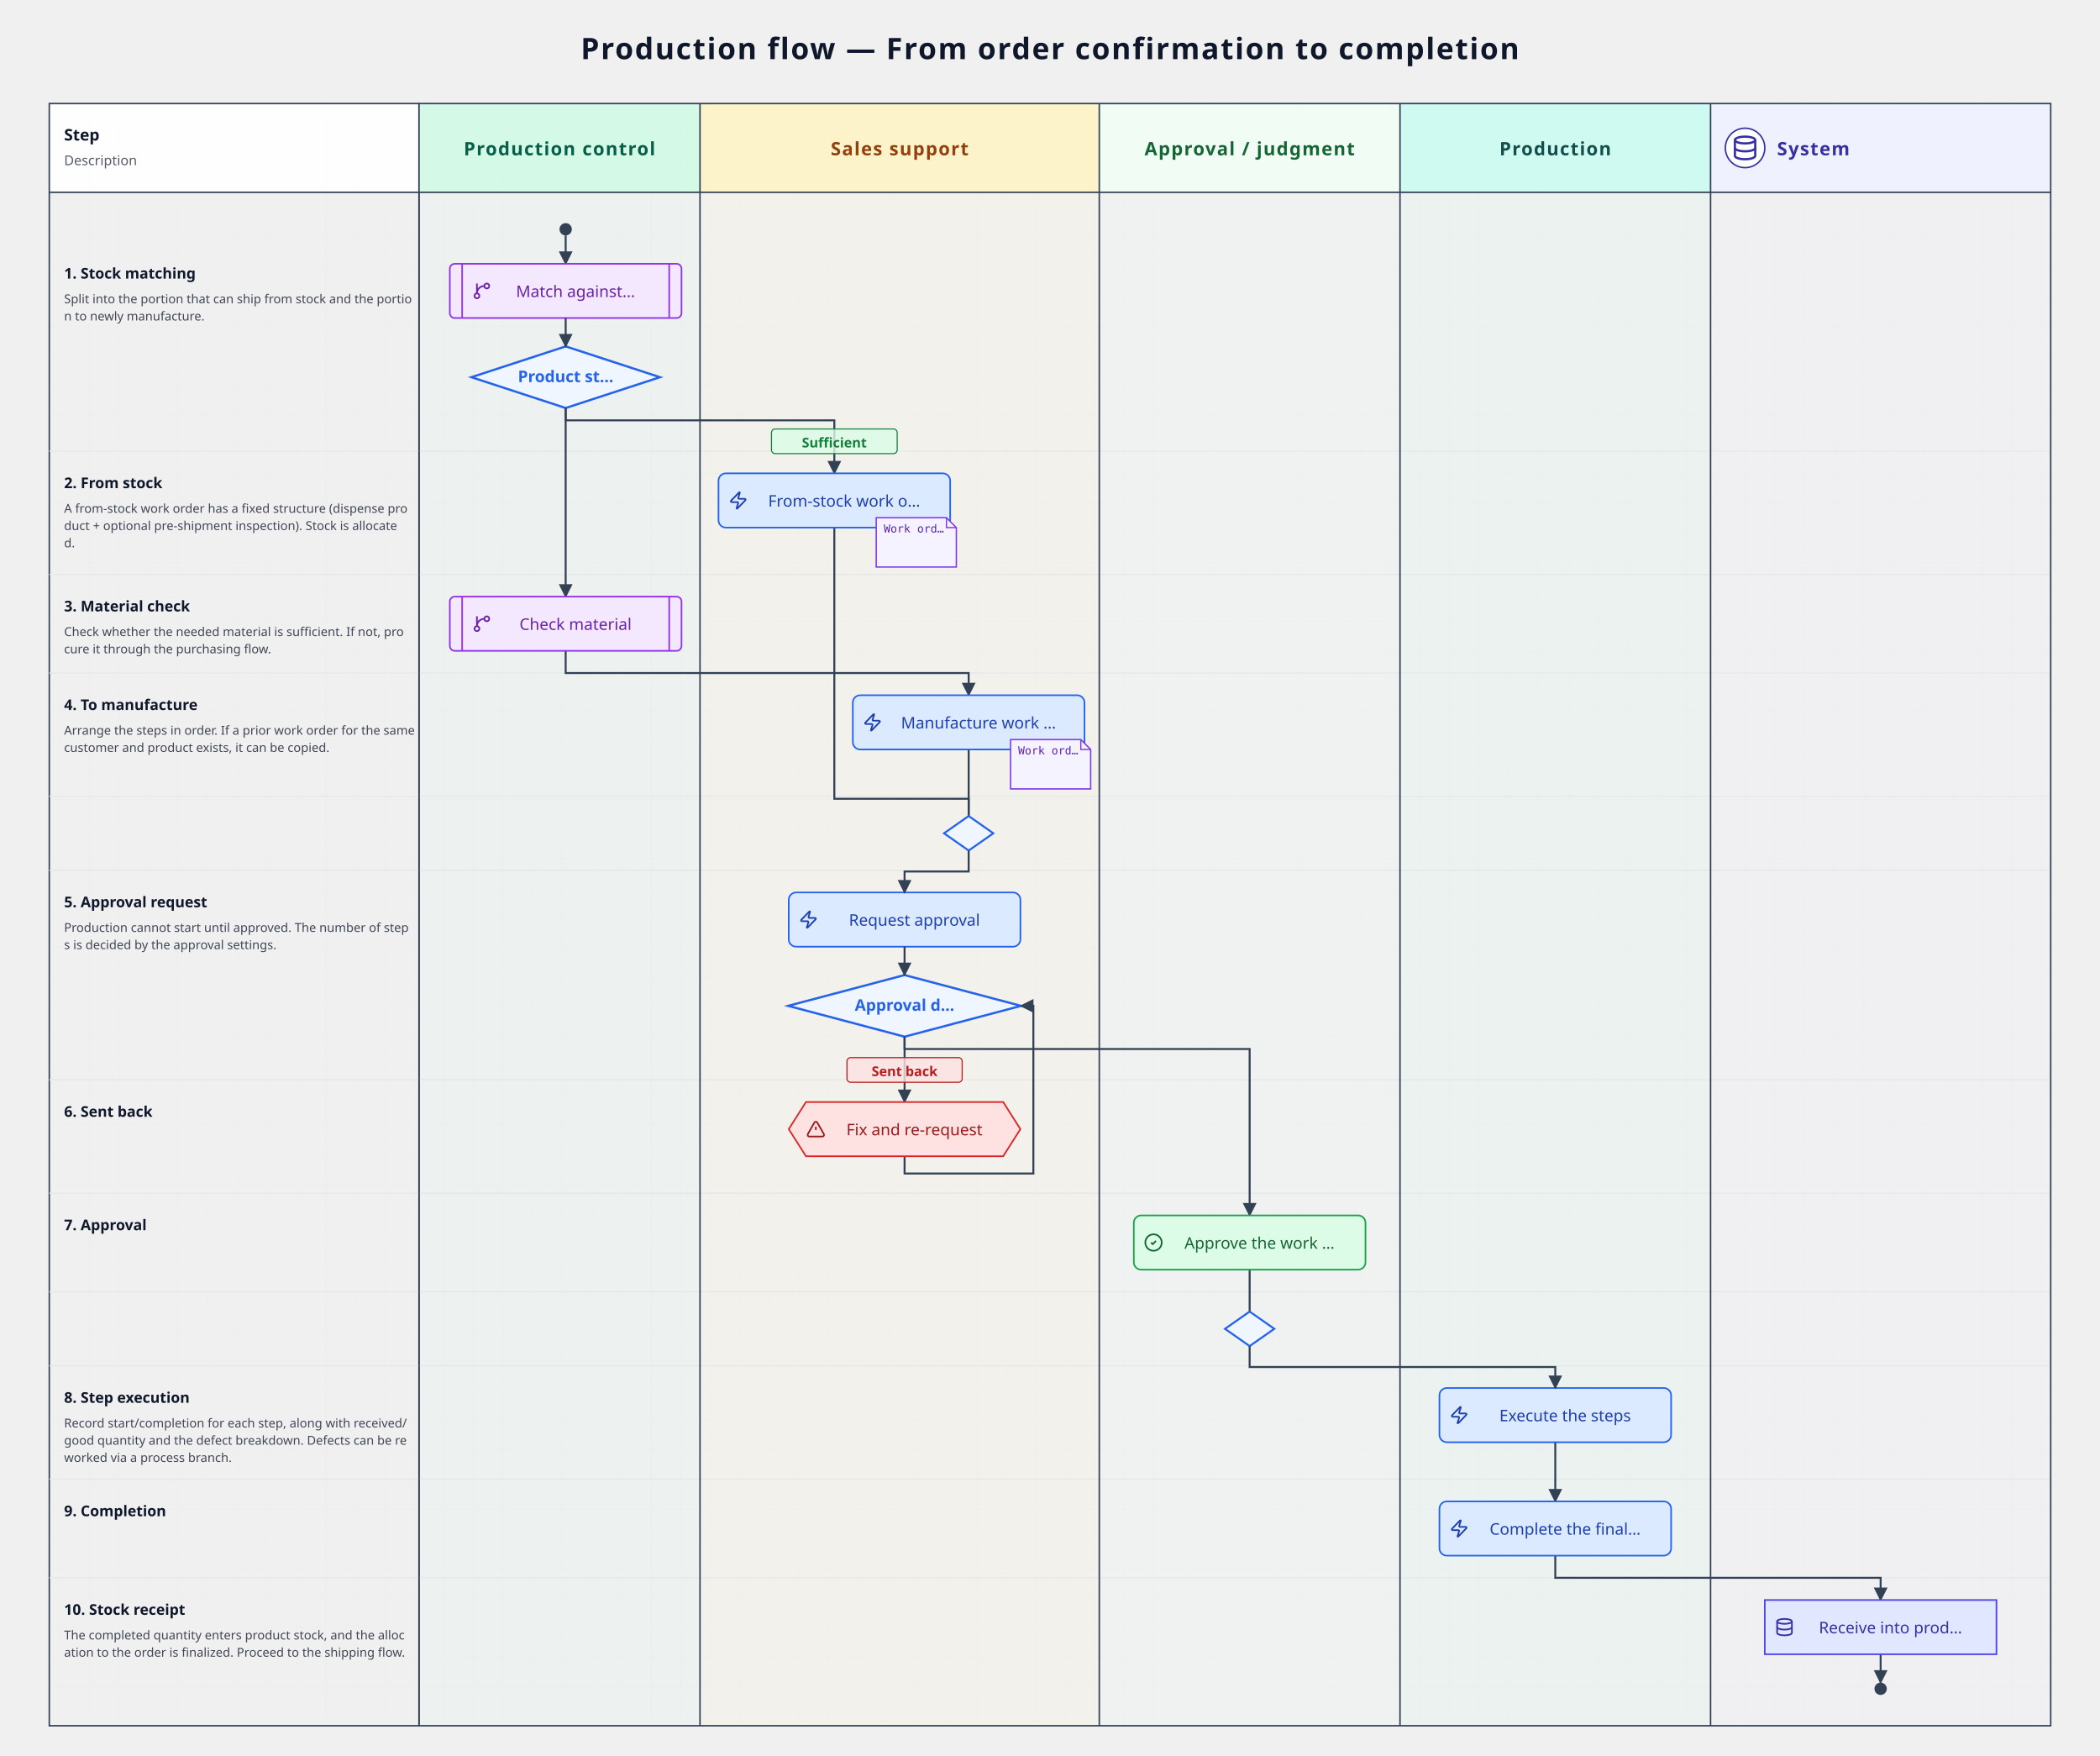
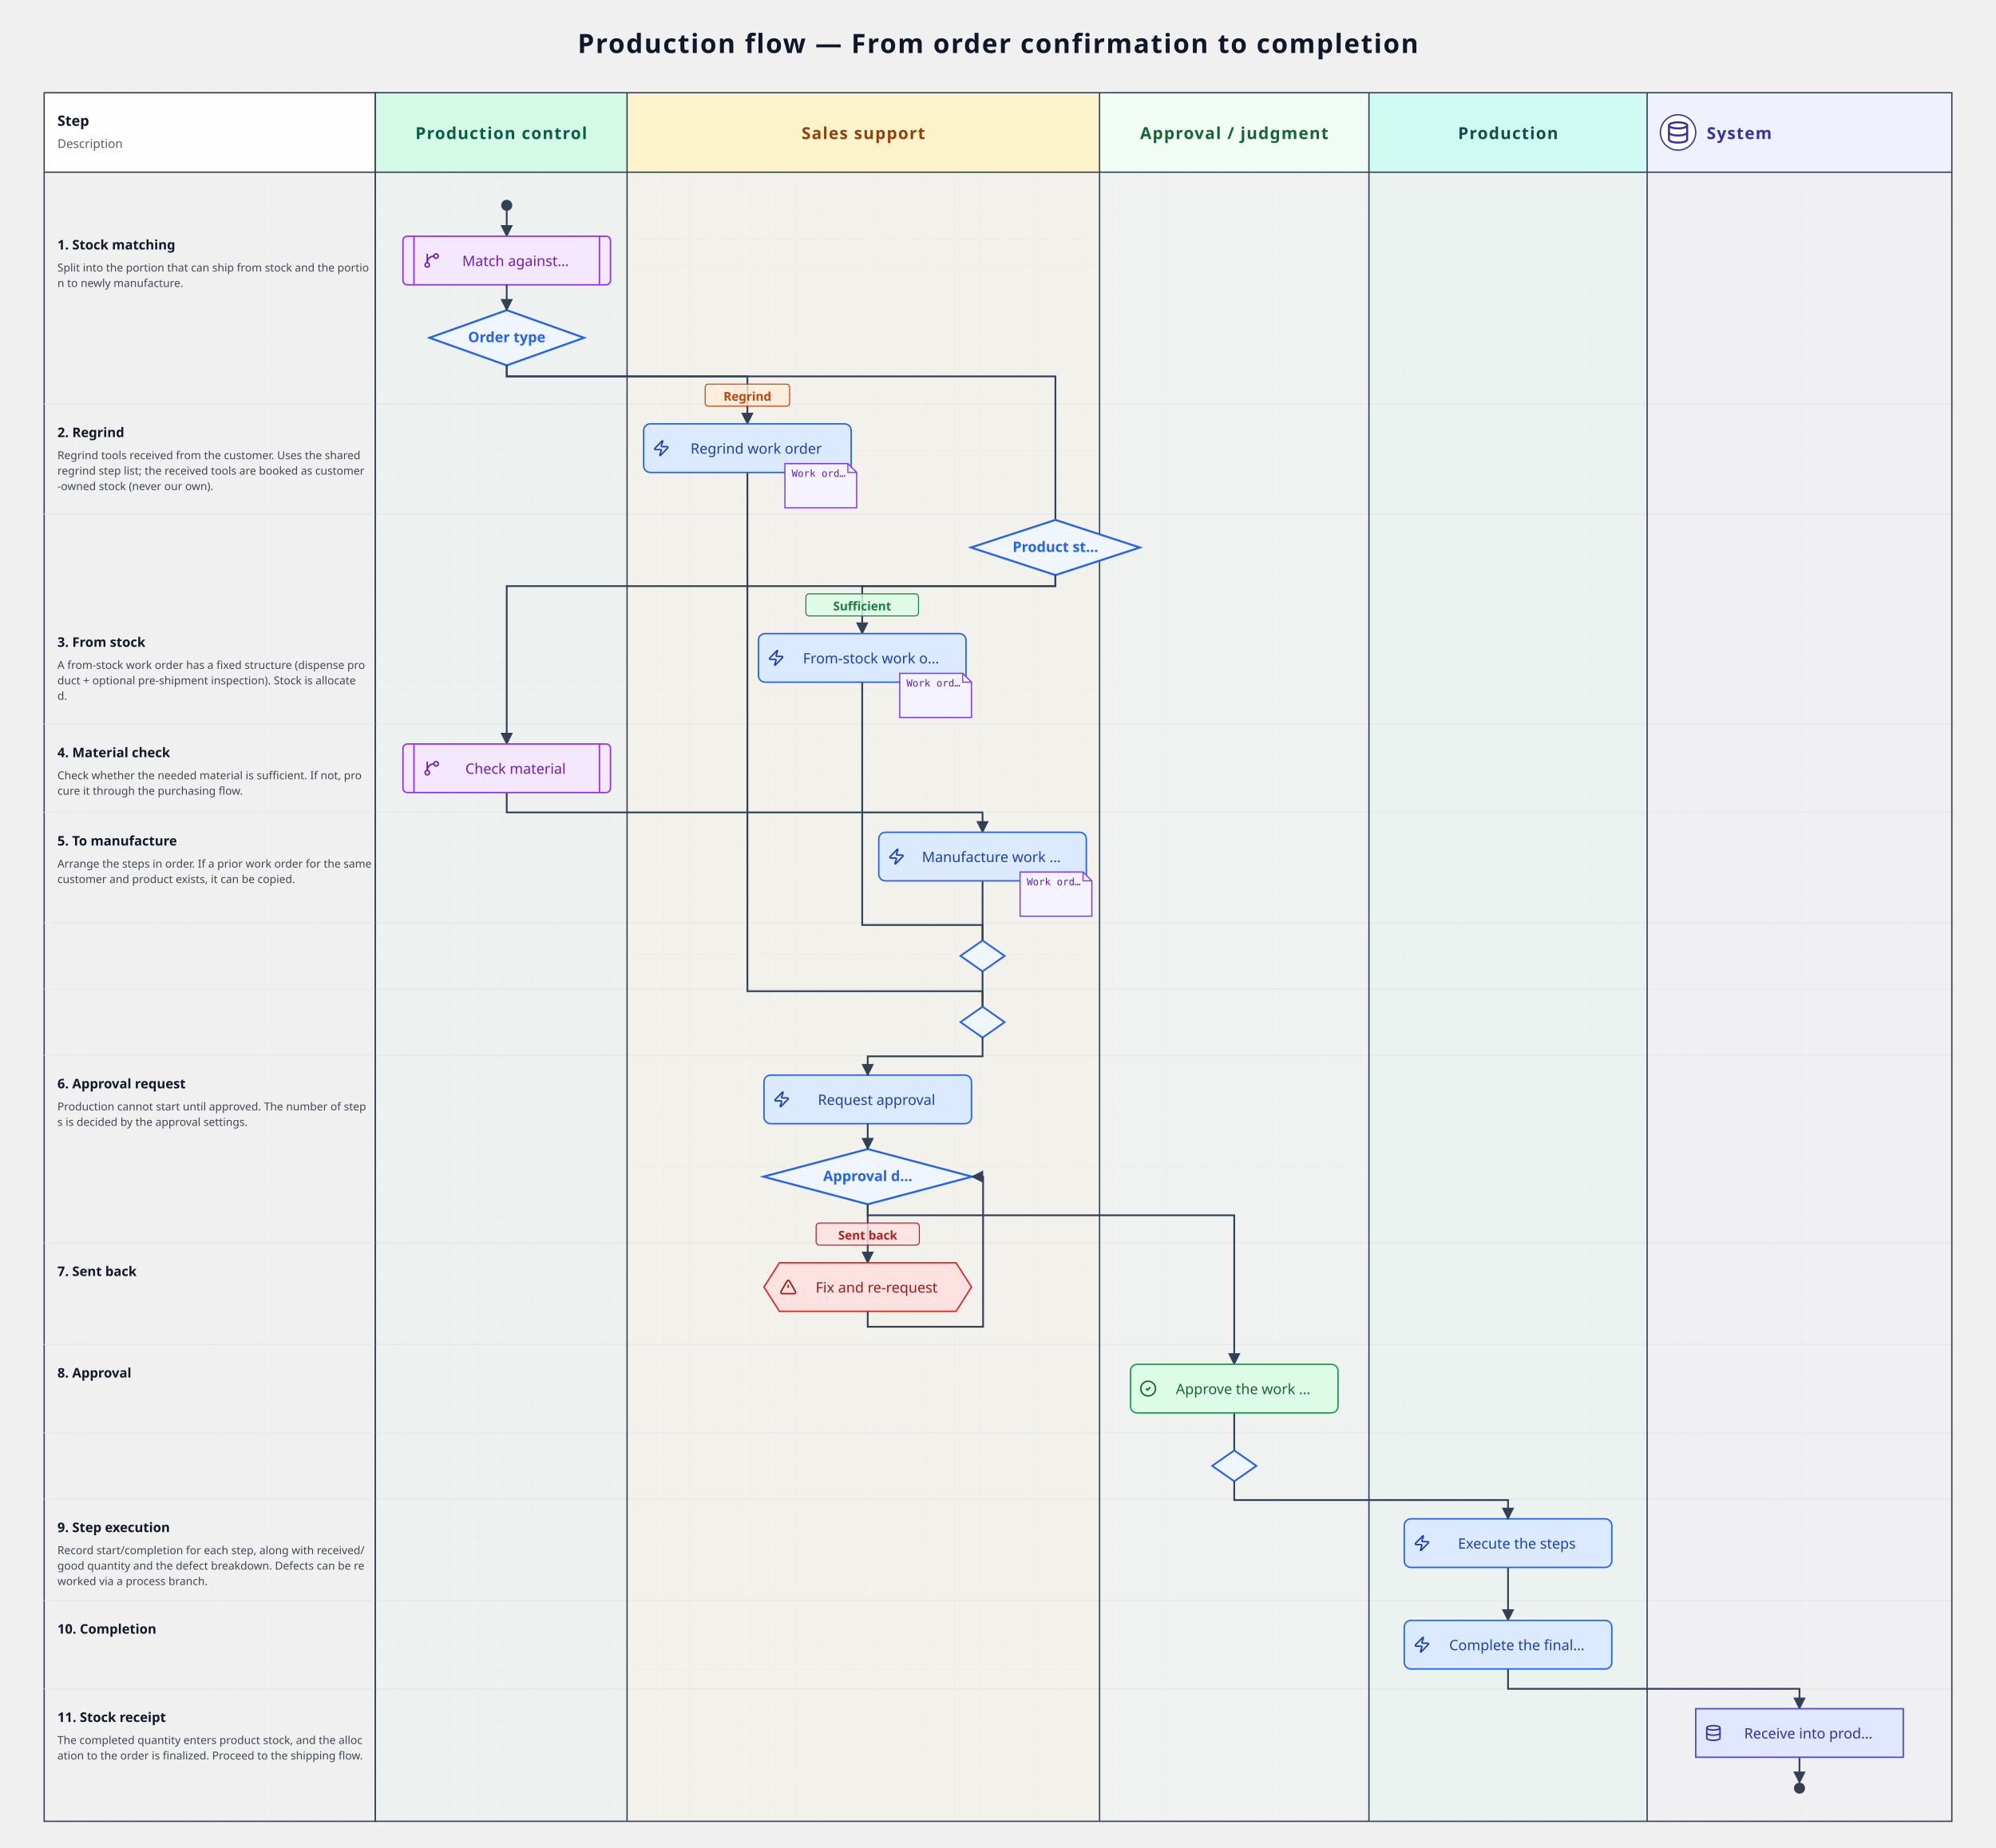
- <svg xmlns="http://www.w3.org/2000/svg" viewBox="0 0 1704 1424" style="width:100%;height:auto;background:#ffffff;display:block" id="swimlane-svg">
+ <svg xmlns="http://www.w3.org/2000/svg" viewBox="0 0 1808 1674" style="width:100%;height:auto;background:#ffffff;display:block" id="swimlane-svg">
  <defs>
    <marker id="arrowhead" viewBox="0 0 10 10" refX="9" refY="5" markerWidth="7" markerHeight="7" orient="auto-start-reverse">
      <path d="M 0 0 L 10 5 L 0 10 z" fill="#334155" />
    </marker>
    <pattern id="gridp" width="24" height="24" patternUnits="userSpaceOnUse">
      <path d="M 24 0 L 0 0 0 24" fill="none" stroke="#e5e7eb" stroke-width="0.5" />
    </pattern>
  </defs>
-   <rect x="40" y="84" width="1624" height="1316" fill="url(#gridp)" opacity="0.5" />
+   <rect x="40" y="84" width="1728" height="1566" fill="url(#gridp)" opacity="0.5" />
  <rect x="40" y="84" width="300" height="72" fill="white" opacity="0.9" />
  <text x="52" y="114" fill="#0f172a" font-family="'Noto Sans JP',sans-serif" font-size="13" font-weight="700">Step</text>
  <text x="52" y="134" fill="#0f172a" opacity="0.7" font-family="'Noto Sans JP',sans-serif" font-size="11">Description</text>
  <line x1="40" x2="340" y1="156" y2="156" stroke="#334155" stroke-width="1.2" vector-effect="non-scaling-stroke" />
-   <rect x="40" y="84" width="300" height="1316" fill="none" stroke="#334155" stroke-width="1.2" vector-effect="non-scaling-stroke" />
+   <rect x="40" y="84" width="300" height="1566" fill="none" stroke="#334155" stroke-width="1.2" vector-effect="non-scaling-stroke" />
  <g>
    <text x="52" y="226" fill="#0f172a" font-family="'Noto Sans JP',sans-serif" font-size="12" font-weight="600">1. Stock matching</text>
    <text x="52" y="246" fill="#0f172a" opacity="0.78" font-family="'Noto Sans JP',sans-serif" font-size="10" font-weight="400">
      <tspan x="52" dy="0">
        <tspan font-weight="400" font-style="normal" text-decoration="none">Split into the portion that can ship from stock and the portio</tspan>
      </tspan>
      <tspan x="52" dy="14">
        <tspan font-weight="400" font-style="normal" text-decoration="none">n to newly manufacture.</tspan>
      </tspan>
    </text>
  </g>
  <g>
-     <text x="52" y="396" fill="#0f172a" font-family="'Noto Sans JP',sans-serif" font-size="12" font-weight="600">2. From stock</text>
+     <text x="52" y="396" fill="#0f172a" font-family="'Noto Sans JP',sans-serif" font-size="12" font-weight="600">2. Regrind</text>
    <text x="52" y="416" fill="#0f172a" opacity="0.78" font-family="'Noto Sans JP',sans-serif" font-size="10" font-weight="400">
      <tspan x="52" dy="0">
+         <tspan font-weight="400" font-style="normal" text-decoration="none">Regrind tools received from the customer. Uses the shared </tspan>
+       </tspan>
+       <tspan x="52" dy="14">
+         <tspan font-weight="400" font-style="normal" text-decoration="none">regrind step list; the received tools are booked as customer</tspan>
+       </tspan>
+       <tspan x="52" dy="14">
+         <tspan font-weight="400" font-style="normal" text-decoration="none">-owned stock (never our own).</tspan>
+       </tspan>
+     </text>
+   </g>
+   <g>
+     <text x="52" y="586" fill="#0f172a" font-family="'Noto Sans JP',sans-serif" font-size="12" font-weight="600">3. From stock</text>
+     <text x="52" y="606" fill="#0f172a" opacity="0.78" font-family="'Noto Sans JP',sans-serif" font-size="10" font-weight="400">
+       <tspan x="52" dy="0">
        <tspan font-weight="400" font-style="normal" text-decoration="none">A from-stock work order has a fixed structure (dispense pro</tspan>
      </tspan>
      <tspan x="52" dy="14">
        <tspan font-weight="400" font-style="normal" text-decoration="none">duct + optional pre-shipment inspection). Stock is allocate</tspan>
      </tspan>
      <tspan x="52" dy="14">
        <tspan font-weight="400" font-style="normal" text-decoration="none">d.</tspan>
      </tspan>
    </text>
  </g>
  <g>
-     <text x="52" y="496" fill="#0f172a" font-family="'Noto Sans JP',sans-serif" font-size="12" font-weight="600">3. Material check</text>
-     <text x="52" y="516" fill="#0f172a" opacity="0.78" font-family="'Noto Sans JP',sans-serif" font-size="10" font-weight="400">
+     <text x="52" y="686" fill="#0f172a" font-family="'Noto Sans JP',sans-serif" font-size="12" font-weight="600">4. Material check</text>
+     <text x="52" y="706" fill="#0f172a" opacity="0.78" font-family="'Noto Sans JP',sans-serif" font-size="10" font-weight="400">
      <tspan x="52" dy="0">
        <tspan font-weight="400" font-style="normal" text-decoration="none">Check whether the needed material is sufficient. If not, pro</tspan>
      </tspan>
      <tspan x="52" dy="14">
        <tspan font-weight="400" font-style="normal" text-decoration="none">cure it through the purchasing flow.</tspan>
      </tspan>
    </text>
  </g>
  <g>
-     <text x="52" y="576" fill="#0f172a" font-family="'Noto Sans JP',sans-serif" font-size="12" font-weight="600">4. To manufacture</text>
-     <text x="52" y="596" fill="#0f172a" opacity="0.78" font-family="'Noto Sans JP',sans-serif" font-size="10" font-weight="400">
+     <text x="52" y="766" fill="#0f172a" font-family="'Noto Sans JP',sans-serif" font-size="12" font-weight="600">5. To manufacture</text>
+     <text x="52" y="786" fill="#0f172a" opacity="0.78" font-family="'Noto Sans JP',sans-serif" font-size="10" font-weight="400">
      <tspan x="52" dy="0">
        <tspan font-weight="400" font-style="normal" text-decoration="none">Arrange the steps in order. If a prior work order for the same</tspan>
      </tspan>
      <tspan x="52" dy="14">
        <tspan font-weight="400" font-style="normal" text-decoration="none"> customer and product exists, it can be copied.</tspan>
      </tspan>
    </text>
  </g>
  <g>
-     <text x="52" y="736" fill="#0f172a" font-family="'Noto Sans JP',sans-serif" font-size="12" font-weight="600">5. Approval request</text>
-     <text x="52" y="756" fill="#0f172a" opacity="0.78" font-family="'Noto Sans JP',sans-serif" font-size="10" font-weight="400">
+     <text x="52" y="986" fill="#0f172a" font-family="'Noto Sans JP',sans-serif" font-size="12" font-weight="600">6. Approval request</text>
+     <text x="52" y="1006" fill="#0f172a" opacity="0.78" font-family="'Noto Sans JP',sans-serif" font-size="10" font-weight="400">
      <tspan x="52" dy="0">
        <tspan font-weight="400" font-style="normal" text-decoration="none">Production cannot start until approved. The number of step</tspan>
      </tspan>
      <tspan x="52" dy="14">
        <tspan font-weight="400" font-style="normal" text-decoration="none">s is decided by the approval settings.</tspan>
      </tspan>
    </text>
  </g>
  <g>
-     <text x="52" y="906" fill="#0f172a" font-family="'Noto Sans JP',sans-serif" font-size="12" font-weight="600">6. Sent back</text>
-   </g>
-   <g>
-     <text x="52" y="998" fill="#0f172a" font-family="'Noto Sans JP',sans-serif" font-size="12" font-weight="600">7. Approval</text>
-   </g>
-   <g>
-     <text x="52" y="1138" fill="#0f172a" font-family="'Noto Sans JP',sans-serif" font-size="12" font-weight="600">8. Step execution</text>
-     <text x="52" y="1158" fill="#0f172a" opacity="0.78" font-family="'Noto Sans JP',sans-serif" font-size="10" font-weight="400">
+     <text x="52" y="1156" fill="#0f172a" font-family="'Noto Sans JP',sans-serif" font-size="12" font-weight="600">7. Sent back</text>
+   </g>
+   <g>
+     <text x="52" y="1248" fill="#0f172a" font-family="'Noto Sans JP',sans-serif" font-size="12" font-weight="600">8. Approval</text>
+   </g>
+   <g>
+     <text x="52" y="1388" fill="#0f172a" font-family="'Noto Sans JP',sans-serif" font-size="12" font-weight="600">9. Step execution</text>
+     <text x="52" y="1408" fill="#0f172a" opacity="0.78" font-family="'Noto Sans JP',sans-serif" font-size="10" font-weight="400">
      <tspan x="52" dy="0">
        <tspan font-weight="400" font-style="normal" text-decoration="none">Record start/completion for each step, along with received/</tspan>
      </tspan>
      <tspan x="52" dy="14">
        <tspan font-weight="400" font-style="normal" text-decoration="none">good quantity and the defect breakdown. Defects can be re</tspan>
      </tspan>
      <tspan x="52" dy="14">
        <tspan font-weight="400" font-style="normal" text-decoration="none">worked via a process branch.</tspan>
      </tspan>
    </text>
  </g>
  <g>
-     <text x="52" y="1230" fill="#0f172a" font-family="'Noto Sans JP',sans-serif" font-size="12" font-weight="600">9. Completion</text>
-   </g>
-   <g>
-     <text x="52" y="1310" fill="#0f172a" font-family="'Noto Sans JP',sans-serif" font-size="12" font-weight="600">10. Stock receipt</text>
-     <text x="52" y="1330" fill="#0f172a" opacity="0.78" font-family="'Noto Sans JP',sans-serif" font-size="10" font-weight="400">
+     <text x="52" y="1480" fill="#0f172a" font-family="'Noto Sans JP',sans-serif" font-size="12" font-weight="600">10. Completion</text>
+   </g>
+   <g>
+     <text x="52" y="1560" fill="#0f172a" font-family="'Noto Sans JP',sans-serif" font-size="12" font-weight="600">11. Stock receipt</text>
+     <text x="52" y="1580" fill="#0f172a" opacity="0.78" font-family="'Noto Sans JP',sans-serif" font-size="10" font-weight="400">
      <tspan x="52" dy="0">
        <tspan font-weight="400" font-style="normal" text-decoration="none">The completed quantity enters product stock, and the alloc</tspan>
      </tspan>
      <tspan x="52" dy="14">
        <tspan font-weight="400" font-style="normal" text-decoration="none">ation to the order is finalized. Proceed to the shipping flow.</tspan>
      </tspan>
    </text>
  </g>
  <g>
-     <rect x="340" y="84" width="228" height="1316" fill="#d1fae5" opacity="0.12" />
+     <rect x="340" y="84" width="228" height="1566" fill="#d1fae5" opacity="0.12" />
    <rect x="340" y="84" width="228" height="72" fill="#d1fae5" opacity="0.9" />
    <text x="454" y="126" text-anchor="middle" fill="#065f46" font-family="'Noto Sans JP',sans-serif" font-size="15" font-weight="700" letter-spacing="0.06em">Production control</text>
    <line x1="340" x2="568" y1="156" y2="156" stroke="#334155" stroke-width="1.2" vector-effect="non-scaling-stroke" />
  </g>
  <g>
-     <rect x="568" y="84" width="324" height="1316" fill="#fef3c7" opacity="0.12" />
-     <rect x="568" y="84" width="324" height="72" fill="#fef3c7" opacity="0.9" />
-     <text x="730" y="126" text-anchor="middle" fill="#92400e" font-family="'Noto Sans JP',sans-serif" font-size="15" font-weight="700" letter-spacing="0.06em">Sales support</text>
-     <line x1="568" x2="892" y1="156" y2="156" stroke="#334155" stroke-width="1.2" vector-effect="non-scaling-stroke" />
-   </g>
-   <g>
-     <rect x="892" y="84" width="244" height="1316" fill="#f0fdf4" opacity="0.12" />
-     <rect x="892" y="84" width="244" height="72" fill="#f0fdf4" opacity="0.9" />
-     <text x="1014" y="126" text-anchor="middle" fill="#166534" font-family="'Noto Sans JP',sans-serif" font-size="15" font-weight="700" letter-spacing="0.06em">Approval / judgment</text>
-     <line x1="892" x2="1136" y1="156" y2="156" stroke="#334155" stroke-width="1.2" vector-effect="non-scaling-stroke" />
-   </g>
-   <g>
-     <rect x="1136" y="84" width="252" height="1316" fill="#ccfbf1" opacity="0.12" />
-     <rect x="1136" y="84" width="252" height="72" fill="#ccfbf1" opacity="0.9" />
-     <text x="1262" y="126" text-anchor="middle" fill="#134e4a" font-family="'Noto Sans JP',sans-serif" font-size="15" font-weight="700" letter-spacing="0.06em">Production</text>
-     <line x1="1136" x2="1388" y1="156" y2="156" stroke="#334155" stroke-width="1.2" vector-effect="non-scaling-stroke" />
-   </g>
-   <g>
-     <rect x="1388" y="84" width="276" height="1316" fill="#eef2ff" opacity="0.12" />
-     <rect x="1388" y="84" width="276" height="72" fill="#eef2ff" opacity="0.9" />
-     <g>
-       <circle cx="1416" cy="120" r="16" fill="#ffffff" stroke="#3730a3" stroke-width="1.2" />
-       <svg x="1405" y="109" width="22" height="22" viewBox="0 0 24 24" fill="none" stroke="#3730a3" stroke-width="2">
+     <rect x="568" y="84" width="428" height="1566" fill="#fef3c7" opacity="0.12" />
+     <rect x="568" y="84" width="428" height="72" fill="#fef3c7" opacity="0.9" />
+     <text x="782" y="126" text-anchor="middle" fill="#92400e" font-family="'Noto Sans JP',sans-serif" font-size="15" font-weight="700" letter-spacing="0.06em">Sales support</text>
+     <line x1="568" x2="996" y1="156" y2="156" stroke="#334155" stroke-width="1.2" vector-effect="non-scaling-stroke" />
+   </g>
+   <g>
+     <rect x="996" y="84" width="244" height="1566" fill="#f0fdf4" opacity="0.12" />
+     <rect x="996" y="84" width="244" height="72" fill="#f0fdf4" opacity="0.9" />
+     <text x="1118" y="126" text-anchor="middle" fill="#166534" font-family="'Noto Sans JP',sans-serif" font-size="15" font-weight="700" letter-spacing="0.06em">Approval / judgment</text>
+     <line x1="996" x2="1240" y1="156" y2="156" stroke="#334155" stroke-width="1.2" vector-effect="non-scaling-stroke" />
+   </g>
+   <g>
+     <rect x="1240" y="84" width="252" height="1566" fill="#ccfbf1" opacity="0.12" />
+     <rect x="1240" y="84" width="252" height="72" fill="#ccfbf1" opacity="0.9" />
+     <text x="1366" y="126" text-anchor="middle" fill="#134e4a" font-family="'Noto Sans JP',sans-serif" font-size="15" font-weight="700" letter-spacing="0.06em">Production</text>
+     <line x1="1240" x2="1492" y1="156" y2="156" stroke="#334155" stroke-width="1.2" vector-effect="non-scaling-stroke" />
+   </g>
+   <g>
+     <rect x="1492" y="84" width="276" height="1566" fill="#eef2ff" opacity="0.12" />
+     <rect x="1492" y="84" width="276" height="72" fill="#eef2ff" opacity="0.9" />
+     <g>
+       <circle cx="1520" cy="120" r="16" fill="#ffffff" stroke="#3730a3" stroke-width="1.2" />
+       <svg x="1509" y="109" width="22" height="22" viewBox="0 0 24 24" fill="none" stroke="#3730a3" stroke-width="2">
        <ellipse cx="12" cy="5" rx="9" ry="3" />
        <path d="M3 5V19A9 3 0 0 0 21 19V5" />
        <path d="M3 12A9 3 0 0 0 21 12" />
      </svg>
    </g>
-     <text x="1442" y="126" text-anchor="start" fill="#3730a3" font-family="'Noto Sans JP',sans-serif" font-size="15" font-weight="700" letter-spacing="0.06em">System</text>
-     <line x1="1388" x2="1664" y1="156" y2="156" stroke="#334155" stroke-width="1.2" vector-effect="non-scaling-stroke" />
-   </g>
-   <line x1="40" y1="366" x2="1664" y2="366" stroke="#e5e7eb" stroke-width="1" vector-effect="non-scaling-stroke" opacity="0.95" />
-   <line x1="40" y1="466" x2="1664" y2="466" stroke="#e5e7eb" stroke-width="1" vector-effect="non-scaling-stroke" opacity="0.95" />
-   <line x1="40" y1="546" x2="1664" y2="546" stroke="#e5e7eb" stroke-width="1" vector-effect="non-scaling-stroke" opacity="0.95" />
-   <line x1="40" y1="646" x2="1664" y2="646" stroke="#e5e7eb" stroke-width="1" vector-effect="non-scaling-stroke" opacity="0.95" />
-   <line x1="40" y1="706" x2="1664" y2="706" stroke="#e5e7eb" stroke-width="1" vector-effect="non-scaling-stroke" opacity="0.95" />
-   <line x1="40" y1="876" x2="1664" y2="876" stroke="#e5e7eb" stroke-width="1" vector-effect="non-scaling-stroke" opacity="0.95" />
-   <line x1="40" y1="968" x2="1664" y2="968" stroke="#e5e7eb" stroke-width="1" vector-effect="non-scaling-stroke" opacity="0.95" />
-   <line x1="40" y1="1048" x2="1664" y2="1048" stroke="#e5e7eb" stroke-width="1" vector-effect="non-scaling-stroke" opacity="0.95" />
-   <line x1="40" y1="1108" x2="1664" y2="1108" stroke="#e5e7eb" stroke-width="1" vector-effect="non-scaling-stroke" opacity="0.95" />
-   <line x1="40" y1="1200" x2="1664" y2="1200" stroke="#e5e7eb" stroke-width="1" vector-effect="non-scaling-stroke" opacity="0.95" />
-   <line x1="40" y1="1280" x2="1664" y2="1280" stroke="#e5e7eb" stroke-width="1" vector-effect="non-scaling-stroke" opacity="0.95" />
-   <rect x="340" y="84" width="1324" height="1316" fill="none" stroke="#334155" stroke-width="1.2" vector-effect="non-scaling-stroke" />
-   <line x1="568" x2="568" y1="84" y2="1400" stroke="#334155" stroke-width="1.2" vector-effect="non-scaling-stroke" />
-   <line x1="892" x2="892" y1="84" y2="1400" stroke="#334155" stroke-width="1.2" vector-effect="non-scaling-stroke" />
-   <line x1="1136" x2="1136" y1="84" y2="1400" stroke="#334155" stroke-width="1.2" vector-effect="non-scaling-stroke" />
-   <line x1="1388" x2="1388" y1="84" y2="1400" stroke="#334155" stroke-width="1.2" vector-effect="non-scaling-stroke" />
-   <g>
-     <path d="M 459 281 L 535.5 306 L 459 331 L 382.5 306 Z" fill="#eff6ff" stroke="#2563eb" stroke-width="1.8" />
-     <text x="459" y="310" text-anchor="middle" font-family="'Noto Sans JP',sans-serif" font-size="13" font-weight="600" fill="#2563eb">Product st…</text>
+     <text x="1546" y="126" text-anchor="start" fill="#3730a3" font-family="'Noto Sans JP',sans-serif" font-size="15" font-weight="700" letter-spacing="0.06em">System</text>
+     <line x1="1492" x2="1768" y1="156" y2="156" stroke="#334155" stroke-width="1.2" vector-effect="non-scaling-stroke" />
+   </g>
+   <line x1="40" y1="366" x2="1768" y2="366" stroke="#e5e7eb" stroke-width="1" vector-effect="non-scaling-stroke" opacity="0.95" />
+   <line x1="40" y1="466" x2="1768" y2="466" stroke="#e5e7eb" stroke-width="1" vector-effect="non-scaling-stroke" opacity="0.95" />
+   <line x1="40" y1="656" x2="1768" y2="656" stroke="#e5e7eb" stroke-width="1" vector-effect="non-scaling-stroke" opacity="0.95" />
+   <line x1="40" y1="736" x2="1768" y2="736" stroke="#e5e7eb" stroke-width="1" vector-effect="non-scaling-stroke" opacity="0.95" />
+   <line x1="40" y1="836" x2="1768" y2="836" stroke="#e5e7eb" stroke-width="1" vector-effect="non-scaling-stroke" opacity="0.95" />
+   <line x1="40" y1="896" x2="1768" y2="896" stroke="#e5e7eb" stroke-width="1" vector-effect="non-scaling-stroke" opacity="0.95" />
+   <line x1="40" y1="956" x2="1768" y2="956" stroke="#e5e7eb" stroke-width="1" vector-effect="non-scaling-stroke" opacity="0.95" />
+   <line x1="40" y1="1126" x2="1768" y2="1126" stroke="#e5e7eb" stroke-width="1" vector-effect="non-scaling-stroke" opacity="0.95" />
+   <line x1="40" y1="1218" x2="1768" y2="1218" stroke="#e5e7eb" stroke-width="1" vector-effect="non-scaling-stroke" opacity="0.95" />
+   <line x1="40" y1="1298" x2="1768" y2="1298" stroke="#e5e7eb" stroke-width="1" vector-effect="non-scaling-stroke" opacity="0.95" />
+   <line x1="40" y1="1358" x2="1768" y2="1358" stroke="#e5e7eb" stroke-width="1" vector-effect="non-scaling-stroke" opacity="0.95" />
+   <line x1="40" y1="1450" x2="1768" y2="1450" stroke="#e5e7eb" stroke-width="1" vector-effect="non-scaling-stroke" opacity="0.95" />
+   <line x1="40" y1="1530" x2="1768" y2="1530" stroke="#e5e7eb" stroke-width="1" vector-effect="non-scaling-stroke" opacity="0.95" />
+   <rect x="340" y="84" width="1428" height="1566" fill="none" stroke="#334155" stroke-width="1.2" vector-effect="non-scaling-stroke" />
+   <line x1="568" x2="568" y1="84" y2="1650" stroke="#334155" stroke-width="1.2" vector-effect="non-scaling-stroke" />
+   <line x1="996" x2="996" y1="84" y2="1650" stroke="#334155" stroke-width="1.2" vector-effect="non-scaling-stroke" />
+   <line x1="1240" x2="1240" y1="84" y2="1650" stroke="#334155" stroke-width="1.2" vector-effect="non-scaling-stroke" />
+   <line x1="1492" x2="1492" y1="84" y2="1650" stroke="#334155" stroke-width="1.2" vector-effect="non-scaling-stroke" />
+   <g>
+     <path d="M 459 281 L 529 306 L 459 331 L 389 306 Z" fill="#eff6ff" stroke="#2563eb" stroke-width="1.8" />
+     <text x="459" y="310" text-anchor="middle" font-family="'Noto Sans JP',sans-serif" font-size="13" font-weight="600" fill="#2563eb">Order type</text>
    <g>
      <path d="M 459 331 L 459 341 L 677 341 L 677 384" fill="none" stroke="#334155" stroke-width="1.6" marker-end="url(#arrowhead)" />
    </g>
    <g>
-       <path d="M 459 331 L 459 484" fill="none" stroke="#334155" stroke-width="1.6" marker-end="url(#arrowhead)" />
-     </g>
-     <path d="M 677 428 L 677 648 L 786 648 L 786 662" fill="none" stroke="#334155" stroke-width="1.6" />
-     <path d="M 786 608 L 786 662" fill="none" stroke="#334155" stroke-width="1.6" />
-     <path d="M 786 662 L 806 676 L 786 690 L 766 676 Z" fill="#eff6ff" stroke="#2563eb" stroke-width="1.6" />
-   </g>
-   <g>
-     <path d="M 734 791 L 828.5 816 L 734 841 L 639.5 816 Z" fill="#eff6ff" stroke="#2563eb" stroke-width="1.8" />
-     <text x="734" y="820" text-anchor="middle" font-family="'Noto Sans JP',sans-serif" font-size="13" font-weight="600" fill="#2563eb">Approval d…</text>
-     <g>
-       <path d="M 734 841 L 734 894" fill="none" stroke="#334155" stroke-width="1.6" marker-end="url(#arrowhead)" />
-     </g>
-     <g>
-       <path d="M 734 841 L 734 851 L 1014 851 L 1014 986" fill="none" stroke="#334155" stroke-width="1.6" marker-end="url(#arrowhead)" />
-     </g>
-     <path d="M 734 938 L 734 952 L 838.5 952 L 838.5 816 L 828.5 816" fill="none" stroke="#334155" stroke-width="1.6" marker-end="url(#arrowhead)" />
-     <path d="M 1014 1030 L 1014 1064" fill="none" stroke="#334155" stroke-width="1.6" />
-     <path d="M 1014 1064 L 1034 1078 L 1014 1092 L 994 1078 Z" fill="#eff6ff" stroke="#2563eb" stroke-width="1.6" />
-   </g>
-   <path d="M 459 528 L 459 546 L 786 546 L 786 564" fill="none" stroke="#334155" stroke-width="1.6" marker-end="url(#arrowhead)" />
-   <line x1="1262" y1="1170" x2="1262" y2="1218" stroke="#334155" stroke-width="1.6" marker-end="url(#arrowhead)" />
-   <path d="M 1262 1262 L 1262 1280 L 1526 1280 L 1526 1298" fill="none" stroke="#334155" stroke-width="1.6" marker-end="url(#arrowhead)" />
+       <path d="M 459 331 L 459 341 L 956 341 L 956 474" fill="none" stroke="#334155" stroke-width="1.6" />
+     </g>
+     <path d="M 677 428 L 677 898 L 890 898 L 890 912" fill="none" stroke="#334155" stroke-width="1.6" />
+     <path d="M 890 852 L 890 898 L 890 898 L 890 912" fill="none" stroke="#334155" stroke-width="1.6" />
+     <path d="M 890 912 L 910 926 L 890 940 L 870 926 Z" fill="#eff6ff" stroke="#2563eb" stroke-width="1.6" />
+   </g>
+   <g>
+     <path d="M 956 471 L 1032.5 496 L 956 521 L 879.5 496 Z" fill="#eff6ff" stroke="#2563eb" stroke-width="1.8" />
+     <text x="956" y="500" text-anchor="middle" font-family="'Noto Sans JP',sans-serif" font-size="13" font-weight="600" fill="#2563eb">Product st…</text>
+     <g>
+       <path d="M 956 521 L 956 531 L 781 531 L 781 574" fill="none" stroke="#334155" stroke-width="1.6" marker-end="url(#arrowhead)" />
+     </g>
+     <g>
+       <path d="M 956 521 L 956 531 L 459 531 L 459 674" fill="none" stroke="#334155" stroke-width="1.6" marker-end="url(#arrowhead)" />
+     </g>
+     <path d="M 781 618 L 781 838 L 890 838 L 890 852" fill="none" stroke="#334155" stroke-width="1.6" />
+     <path d="M 890 798 L 890 852" fill="none" stroke="#334155" stroke-width="1.6" />
+     <path d="M 890 852 L 910 866 L 890 880 L 870 866 Z" fill="#eff6ff" stroke="#2563eb" stroke-width="1.6" />
+   </g>
+   <g>
+     <path d="M 786 1041 L 880.5 1066 L 786 1091 L 691.5 1066 Z" fill="#eff6ff" stroke="#2563eb" stroke-width="1.8" />
+     <text x="786" y="1070" text-anchor="middle" font-family="'Noto Sans JP',sans-serif" font-size="13" font-weight="600" fill="#2563eb">Approval d…</text>
+     <g>
+       <path d="M 786 1091 L 786 1144" fill="none" stroke="#334155" stroke-width="1.6" marker-end="url(#arrowhead)" />
+     </g>
+     <g>
+       <path d="M 786 1091 L 786 1101 L 1118 1101 L 1118 1236" fill="none" stroke="#334155" stroke-width="1.6" marker-end="url(#arrowhead)" />
+     </g>
+     <path d="M 786 1188 L 786 1202 L 890.5 1202 L 890.5 1066 L 880.5 1066" fill="none" stroke="#334155" stroke-width="1.6" marker-end="url(#arrowhead)" />
+     <path d="M 1118 1280 L 1118 1314" fill="none" stroke="#334155" stroke-width="1.6" />
+     <path d="M 1118 1314 L 1138 1328 L 1118 1342 L 1098 1328 Z" fill="#eff6ff" stroke="#2563eb" stroke-width="1.6" />
+   </g>
+   <path d="M 459 718 L 459 736 L 890 736 L 890 754" fill="none" stroke="#334155" stroke-width="1.6" marker-end="url(#arrowhead)" />
+   <line x1="1366" y1="1420" x2="1366" y2="1468" stroke="#334155" stroke-width="1.6" marker-end="url(#arrowhead)" />
+   <path d="M 1366 1512 L 1366 1530 L 1630 1530 L 1630 1548" fill="none" stroke="#334155" stroke-width="1.6" marker-end="url(#arrowhead)" />
  <line x1="459" y1="191" x2="459" y2="214" stroke="#334155" stroke-width="1.6" marker-end="url(#arrowhead)" />
  <circle cx="459" cy="186" r="5" fill="#334155" />
-   <line x1="1526" y1="1342" x2="1526" y2="1365" stroke="#334155" stroke-width="1.6" marker-end="url(#arrowhead)" />
-   <circle cx="1526" cy="1370" r="5" fill="#334155" />
+   <line x1="1630" y1="1592" x2="1630" y2="1615" stroke="#334155" stroke-width="1.6" marker-end="url(#arrowhead)" />
+   <circle cx="1630" cy="1620" r="5" fill="#334155" />
  <g>
    <g>
      <rect x="365" y="214" width="188" height="44" rx="4" fill="#f3e8ff" stroke="#9333ea" stroke-width="1.3" />
      <line x1="375" y1="214" x2="375" y2="258" stroke="#9333ea" stroke-width="1.3" />
      <line x1="543" y1="214" x2="543" y2="258" stroke="#9333ea" stroke-width="1.3" />
    </g>
    <svg x="383" y="228" width="16" height="16" viewBox="0 0 24 24" fill="none" stroke="#6b21a8" stroke-width="2">
      <path d="M15 6a9 9 0 0 0-9 9V3" />
      <circle cx="18" cy="6" r="3" />
      <circle cx="6" cy="18" r="3" />
    </svg>
    <text x="467" y="241" text-anchor="middle" fill="#6b21a8" font-family="'Noto Sans JP',sans-serif" font-size="13" font-weight="500">Match against…</text>
  </g>
  <g>
    <rect x="583" y="384" width="188" height="44" rx="6" fill="#dbeafe" stroke="#2563eb" stroke-width="1.3" />
    <svg x="591" y="398" width="16" height="16" viewBox="0 0 24 24" fill="none" stroke="#1e40af" stroke-width="2">
      <path d="M4 14a1 1 0 0 1-.78-1.63l9.9-10.2a.5.5 0 0 1 .86.46l-1.92 6.02A1 1 0 0 0 13 10h7a1 1 0 0 1 .78 1.63l-9.9 10.2a.5.5 0 0 1-.86-.46l1.92-6.02A1 1 0 0 0 11 14z" />
    </svg>
-     <text x="685" y="411" text-anchor="middle" fill="#1e40af" font-family="'Noto Sans JP',sans-serif" font-size="13" font-weight="500">From-stock work o…</text>
+     <text x="685" y="411" text-anchor="middle" fill="#1e40af" font-family="'Noto Sans JP',sans-serif" font-size="13" font-weight="500">Regrind work order</text>
    <g>
      <path d="M 711 420 H 768 L 776 428 V 460 H 711 Z" fill="#f5f3ff" stroke="#7c3aed" stroke-width="1.1" />
      <path d="M 768 420 V 428 H 776" fill="none" stroke="#7c3aed" stroke-width="1" />
      <text x="741.5" y="432" text-anchor="middle" font-family="'JetBrains Mono',monospace" font-size="9" fill="#5b21b6">Work ord…</text>
    </g>
  </g>
  <g>
-     <g>
-       <rect x="365" y="484" width="188" height="44" rx="4" fill="#f3e8ff" stroke="#9333ea" stroke-width="1.3" />
-       <line x1="375" y1="484" x2="375" y2="528" stroke="#9333ea" stroke-width="1.3" />
-       <line x1="543" y1="484" x2="543" y2="528" stroke="#9333ea" stroke-width="1.3" />
-     </g>
-     <svg x="383" y="498" width="16" height="16" viewBox="0 0 24 24" fill="none" stroke="#6b21a8" stroke-width="2">
+     <rect x="687" y="574" width="188" height="44" rx="6" fill="#dbeafe" stroke="#2563eb" stroke-width="1.3" />
+     <svg x="695" y="588" width="16" height="16" viewBox="0 0 24 24" fill="none" stroke="#1e40af" stroke-width="2">
+       <path d="M4 14a1 1 0 0 1-.78-1.63l9.9-10.2a.5.5 0 0 1 .86.46l-1.92 6.02A1 1 0 0 0 13 10h7a1 1 0 0 1 .78 1.63l-9.9 10.2a.5.5 0 0 1-.86-.46l1.92-6.02A1 1 0 0 0 11 14z" />
+     </svg>
+     <text x="789" y="601" text-anchor="middle" fill="#1e40af" font-family="'Noto Sans JP',sans-serif" font-size="13" font-weight="500">From-stock work o…</text>
+     <g>
+       <path d="M 815 610 H 872 L 880 618 V 650 H 815 Z" fill="#f5f3ff" stroke="#7c3aed" stroke-width="1.1" />
+       <path d="M 872 610 V 618 H 880" fill="none" stroke="#7c3aed" stroke-width="1" />
+       <text x="845.5" y="622" text-anchor="middle" font-family="'JetBrains Mono',monospace" font-size="9" fill="#5b21b6">Work ord…</text>
+     </g>
+   </g>
+   <g>
+     <g>
+       <rect x="365" y="674" width="188" height="44" rx="4" fill="#f3e8ff" stroke="#9333ea" stroke-width="1.3" />
+       <line x1="375" y1="674" x2="375" y2="718" stroke="#9333ea" stroke-width="1.3" />
+       <line x1="543" y1="674" x2="543" y2="718" stroke="#9333ea" stroke-width="1.3" />
+     </g>
+     <svg x="383" y="688" width="16" height="16" viewBox="0 0 24 24" fill="none" stroke="#6b21a8" stroke-width="2">
      <path d="M15 6a9 9 0 0 0-9 9V3" />
      <circle cx="18" cy="6" r="3" />
      <circle cx="6" cy="18" r="3" />
    </svg>
-     <text x="467" y="511" text-anchor="middle" fill="#6b21a8" font-family="'Noto Sans JP',sans-serif" font-size="13" font-weight="500">Check material</text>
-   </g>
-   <g>
-     <rect x="692" y="564" width="188" height="44" rx="6" fill="#dbeafe" stroke="#2563eb" stroke-width="1.3" />
-     <svg x="700" y="578" width="16" height="16" viewBox="0 0 24 24" fill="none" stroke="#1e40af" stroke-width="2">
-       <path d="M4 14a1 1 0 0 1-.78-1.63l9.9-10.2a.5.5 0 0 1 .86.46l-1.92 6.02A1 1 0 0 0 13 10h7a1 1 0 0 1 .78 1.63l-9.9 10.2a.5.5 0 0 1-.86-.46l1.92-6.02A1 1 0 0 0 11 14z" />
-     </svg>
-     <text x="794" y="591" text-anchor="middle" fill="#1e40af" font-family="'Noto Sans JP',sans-serif" font-size="13" font-weight="500">Manufacture work …</text>
-     <g>
-       <path d="M 820 600 H 877 L 885 608 V 640 H 820 Z" fill="#f5f3ff" stroke="#7c3aed" stroke-width="1.1" />
-       <path d="M 877 600 V 608 H 885" fill="none" stroke="#7c3aed" stroke-width="1" />
-       <text x="850.5" y="612" text-anchor="middle" font-family="'JetBrains Mono',monospace" font-size="9" fill="#5b21b6">Work ord…</text>
-     </g>
-   </g>
-   <g>
-     <rect x="640" y="724" width="188" height="44" rx="6" fill="#dbeafe" stroke="#2563eb" stroke-width="1.3" />
-     <svg x="648" y="738" width="16" height="16" viewBox="0 0 24 24" fill="none" stroke="#1e40af" stroke-width="2">
-       <path d="M4 14a1 1 0 0 1-.78-1.63l9.9-10.2a.5.5 0 0 1 .86.46l-1.92 6.02A1 1 0 0 0 13 10h7a1 1 0 0 1 .78 1.63l-9.9 10.2a.5.5 0 0 1-.86-.46l1.92-6.02A1 1 0 0 0 11 14z" />
-     </svg>
-     <text x="742" y="751" text-anchor="middle" fill="#1e40af" font-family="'Noto Sans JP',sans-serif" font-size="13" font-weight="500">Request approval</text>
-   </g>
-   <g>
-     <polygon points="654,894 814,894 828,916 814,938 654,938 640,916" fill="#fee2e2" stroke="#dc2626" stroke-width="1.3" />
-     <svg x="654" y="908" width="16" height="16" viewBox="0 0 24 24" fill="none" stroke="#991b1b" stroke-width="2">
+     <text x="467" y="701" text-anchor="middle" fill="#6b21a8" font-family="'Noto Sans JP',sans-serif" font-size="13" font-weight="500">Check material</text>
+   </g>
+   <g>
+     <rect x="796" y="754" width="188" height="44" rx="6" fill="#dbeafe" stroke="#2563eb" stroke-width="1.3" />
+     <svg x="804" y="768" width="16" height="16" viewBox="0 0 24 24" fill="none" stroke="#1e40af" stroke-width="2">
+       <path d="M4 14a1 1 0 0 1-.78-1.63l9.9-10.2a.5.5 0 0 1 .86.46l-1.92 6.02A1 1 0 0 0 13 10h7a1 1 0 0 1 .78 1.63l-9.9 10.2a.5.5 0 0 1-.86-.46l1.92-6.02A1 1 0 0 0 11 14z" />
+     </svg>
+     <text x="898" y="781" text-anchor="middle" fill="#1e40af" font-family="'Noto Sans JP',sans-serif" font-size="13" font-weight="500">Manufacture work …</text>
+     <g>
+       <path d="M 924 790 H 981 L 989 798 V 830 H 924 Z" fill="#f5f3ff" stroke="#7c3aed" stroke-width="1.1" />
+       <path d="M 981 790 V 798 H 989" fill="none" stroke="#7c3aed" stroke-width="1" />
+       <text x="954.5" y="802" text-anchor="middle" font-family="'JetBrains Mono',monospace" font-size="9" fill="#5b21b6">Work ord…</text>
+     </g>
+   </g>
+   <g>
+     <rect x="692" y="974" width="188" height="44" rx="6" fill="#dbeafe" stroke="#2563eb" stroke-width="1.3" />
+     <svg x="700" y="988" width="16" height="16" viewBox="0 0 24 24" fill="none" stroke="#1e40af" stroke-width="2">
+       <path d="M4 14a1 1 0 0 1-.78-1.63l9.9-10.2a.5.5 0 0 1 .86.46l-1.92 6.02A1 1 0 0 0 13 10h7a1 1 0 0 1 .78 1.63l-9.9 10.2a.5.5 0 0 1-.86-.46l1.92-6.02A1 1 0 0 0 11 14z" />
+     </svg>
+     <text x="794" y="1001" text-anchor="middle" fill="#1e40af" font-family="'Noto Sans JP',sans-serif" font-size="13" font-weight="500">Request approval</text>
+   </g>
+   <g>
+     <polygon points="706,1144 866,1144 880,1166 866,1188 706,1188 692,1166" fill="#fee2e2" stroke="#dc2626" stroke-width="1.3" />
+     <svg x="706" y="1158" width="16" height="16" viewBox="0 0 24 24" fill="none" stroke="#991b1b" stroke-width="2">
      <path d="m21.73 18-8-14a2 2 0 0 0-3.48 0l-8 14A2 2 0 0 0 4 21h16a2 2 0 0 0 1.73-3" />
      <path d="M12 9v4" />
      <path d="M12 17h.01" />
    </svg>
-     <text x="742" y="921" text-anchor="middle" fill="#991b1b" font-family="'Noto Sans JP',sans-serif" font-size="13" font-weight="500">Fix and re-request</text>
-   </g>
-   <g>
-     <rect x="920" y="986" width="188" height="44" rx="6" fill="#dcfce7" stroke="#16a34a" stroke-width="1.3" />
-     <svg x="928" y="1000" width="16" height="16" viewBox="0 0 24 24" fill="none" stroke="#166534" stroke-width="2">
+     <text x="794" y="1171" text-anchor="middle" fill="#991b1b" font-family="'Noto Sans JP',sans-serif" font-size="13" font-weight="500">Fix and re-request</text>
+   </g>
+   <g>
+     <rect x="1024" y="1236" width="188" height="44" rx="6" fill="#dcfce7" stroke="#16a34a" stroke-width="1.3" />
+     <svg x="1032" y="1250" width="16" height="16" viewBox="0 0 24 24" fill="none" stroke="#166534" stroke-width="2">
      <circle cx="12" cy="12" r="10" />
      <path d="m9 12 2 2 4-4" />
    </svg>
-     <text x="1022" y="1013" text-anchor="middle" fill="#166534" font-family="'Noto Sans JP',sans-serif" font-size="13" font-weight="500">Approve the work …</text>
-   </g>
-   <g>
-     <rect x="1168" y="1126" width="188" height="44" rx="6" fill="#dbeafe" stroke="#2563eb" stroke-width="1.3" />
-     <svg x="1176" y="1140" width="16" height="16" viewBox="0 0 24 24" fill="none" stroke="#1e40af" stroke-width="2">
-       <path d="M4 14a1 1 0 0 1-.78-1.63l9.9-10.2a.5.5 0 0 1 .86.46l-1.92 6.02A1 1 0 0 0 13 10h7a1 1 0 0 1 .78 1.63l-9.9 10.2a.5.5 0 0 1-.86-.46l1.92-6.02A1 1 0 0 0 11 14z" />
-     </svg>
-     <text x="1270" y="1153" text-anchor="middle" fill="#1e40af" font-family="'Noto Sans JP',sans-serif" font-size="13" font-weight="500">Execute the steps</text>
-   </g>
-   <g>
-     <rect x="1168" y="1218" width="188" height="44" rx="6" fill="#dbeafe" stroke="#2563eb" stroke-width="1.3" />
-     <svg x="1176" y="1232" width="16" height="16" viewBox="0 0 24 24" fill="none" stroke="#1e40af" stroke-width="2">
-       <path d="M4 14a1 1 0 0 1-.78-1.63l9.9-10.2a.5.5 0 0 1 .86.46l-1.92 6.02A1 1 0 0 0 13 10h7a1 1 0 0 1 .78 1.63l-9.9 10.2a.5.5 0 0 1-.86-.46l1.92-6.02A1 1 0 0 0 11 14z" />
-     </svg>
-     <text x="1270" y="1245" text-anchor="middle" fill="#1e40af" font-family="'Noto Sans JP',sans-serif" font-size="13" font-weight="500">Complete the final…</text>
-   </g>
-   <g>
-     <rect x="1432" y="1298" width="188" height="44" fill="#e0e7ff" stroke="#4f46e5" stroke-width="1.3" />
-     <svg x="1440" y="1312" width="16" height="16" viewBox="0 0 24 24" fill="none" stroke="#3730a3" stroke-width="2">
+     <text x="1126" y="1263" text-anchor="middle" fill="#166534" font-family="'Noto Sans JP',sans-serif" font-size="13" font-weight="500">Approve the work …</text>
+   </g>
+   <g>
+     <rect x="1272" y="1376" width="188" height="44" rx="6" fill="#dbeafe" stroke="#2563eb" stroke-width="1.3" />
+     <svg x="1280" y="1390" width="16" height="16" viewBox="0 0 24 24" fill="none" stroke="#1e40af" stroke-width="2">
+       <path d="M4 14a1 1 0 0 1-.78-1.63l9.9-10.2a.5.5 0 0 1 .86.46l-1.92 6.02A1 1 0 0 0 13 10h7a1 1 0 0 1 .78 1.63l-9.9 10.2a.5.5 0 0 1-.86-.46l1.92-6.02A1 1 0 0 0 11 14z" />
+     </svg>
+     <text x="1374" y="1403" text-anchor="middle" fill="#1e40af" font-family="'Noto Sans JP',sans-serif" font-size="13" font-weight="500">Execute the steps</text>
+   </g>
+   <g>
+     <rect x="1272" y="1468" width="188" height="44" rx="6" fill="#dbeafe" stroke="#2563eb" stroke-width="1.3" />
+     <svg x="1280" y="1482" width="16" height="16" viewBox="0 0 24 24" fill="none" stroke="#1e40af" stroke-width="2">
+       <path d="M4 14a1 1 0 0 1-.78-1.63l9.9-10.2a.5.5 0 0 1 .86.46l-1.92 6.02A1 1 0 0 0 13 10h7a1 1 0 0 1 .78 1.63l-9.9 10.2a.5.5 0 0 1-.86-.46l1.92-6.02A1 1 0 0 0 11 14z" />
+     </svg>
+     <text x="1374" y="1495" text-anchor="middle" fill="#1e40af" font-family="'Noto Sans JP',sans-serif" font-size="13" font-weight="500">Complete the final…</text>
+   </g>
+   <g>
+     <rect x="1536" y="1548" width="188" height="44" fill="#e0e7ff" stroke="#4f46e5" stroke-width="1.3" />
+     <svg x="1544" y="1562" width="16" height="16" viewBox="0 0 24 24" fill="none" stroke="#3730a3" stroke-width="2">
      <ellipse cx="12" cy="5" rx="9" ry="3" />
      <path d="M3 5V19A9 3 0 0 0 21 19V5" />
      <path d="M3 12A9 3 0 0 0 21 12" />
    </svg>
-     <text x="1534" y="1325" text-anchor="middle" fill="#3730a3" font-family="'Noto Sans JP',sans-serif" font-size="13" font-weight="500">Receive into prod…</text>
-   </g>
-   <g>
-     <rect x="626" y="348" width="102" height="20" rx="3" fill="#dcfce7" fill-opacity="0.8" stroke="#15803d" stroke-width="0.9" />
-     <text x="677" y="363" text-anchor="middle" font-size="11" font-weight="600" font-family="'Noto Sans JP',sans-serif" fill="#15803d">Sufficient</text>
-   </g>
-   <g>
-     <rect x="687.25" y="858" width="93.5" height="20" rx="3" fill="#fee2e2" fill-opacity="0.8" stroke="#b91c1c" stroke-width="0.9" />
-     <text x="734" y="873" text-anchor="middle" font-size="11" font-weight="600" font-family="'Noto Sans JP',sans-serif" fill="#b91c1c">Sent back</text>
+     <text x="1638" y="1575" text-anchor="middle" fill="#3730a3" font-family="'Noto Sans JP',sans-serif" font-size="13" font-weight="500">Receive into prod…</text>
+   </g>
+   <g>
+     <rect x="638.75" y="348" width="76.5" height="20" rx="3" fill="#ffedd5" fill-opacity="0.8" stroke="#c2410c" stroke-width="0.9" />
+     <text x="677" y="363" text-anchor="middle" font-size="11" font-weight="600" font-family="'Noto Sans JP',sans-serif" fill="#c2410c">Regrind</text>
+   </g>
+   <g>
+     <rect x="730" y="538" width="102" height="20" rx="3" fill="#dcfce7" fill-opacity="0.8" stroke="#15803d" stroke-width="0.9" />
+     <text x="781" y="553" text-anchor="middle" font-size="11" font-weight="600" font-family="'Noto Sans JP',sans-serif" fill="#15803d">Sufficient</text>
+   </g>
+   <g>
+     <rect x="739.25" y="1108" width="93.5" height="20" rx="3" fill="#fee2e2" fill-opacity="0.8" stroke="#b91c1c" stroke-width="0.9" />
+     <text x="786" y="1123" text-anchor="middle" font-size="11" font-weight="600" font-family="'Noto Sans JP',sans-serif" fill="#b91c1c">Sent back</text>
  </g>
  <g>
    <path d="M 459 258 L 459 281" fill="none" stroke="#334155" stroke-width="1.6" marker-end="url(#arrowhead)" />
-     <path d="M 786 690 L 786 707 L 734 707 L 734 724" fill="none" stroke="#334155" stroke-width="1.6" marker-end="url(#arrowhead)" />
-   </g>
-   <g>
-     <path d="M 734 768 L 734 791" fill="none" stroke="#334155" stroke-width="1.6" marker-end="url(#arrowhead)" />
-     <path d="M 1014 1092 L 1014 1109 L 1262 1109 L 1262 1126" fill="none" stroke="#334155" stroke-width="1.6" marker-end="url(#arrowhead)" />
-   </g>
-   <text x="852" y="48" text-anchor="middle" fill="#0f172a" font-family="'Noto Sans JP','Noto Sans',sans-serif" font-size="24" font-weight="600" letter-spacing="0.05em">Production flow — From order confirmation to completion</text>
+     <path d="M 890 940 L 890 957 L 786 957 L 786 974" fill="none" stroke="#334155" stroke-width="1.6" marker-end="url(#arrowhead)" />
+   </g>
+   <g>
+     <path d="M 786 1018 L 786 1041" fill="none" stroke="#334155" stroke-width="1.6" marker-end="url(#arrowhead)" />
+     <path d="M 1118 1342 L 1118 1359 L 1366 1359 L 1366 1376" fill="none" stroke="#334155" stroke-width="1.6" marker-end="url(#arrowhead)" />
+   </g>
+   <text x="904" y="48" text-anchor="middle" fill="#0f172a" font-family="'Noto Sans JP','Noto Sans',sans-serif" font-size="24" font-weight="600" letter-spacing="0.05em">Production flow — From order confirmation to completion</text>
</svg>
